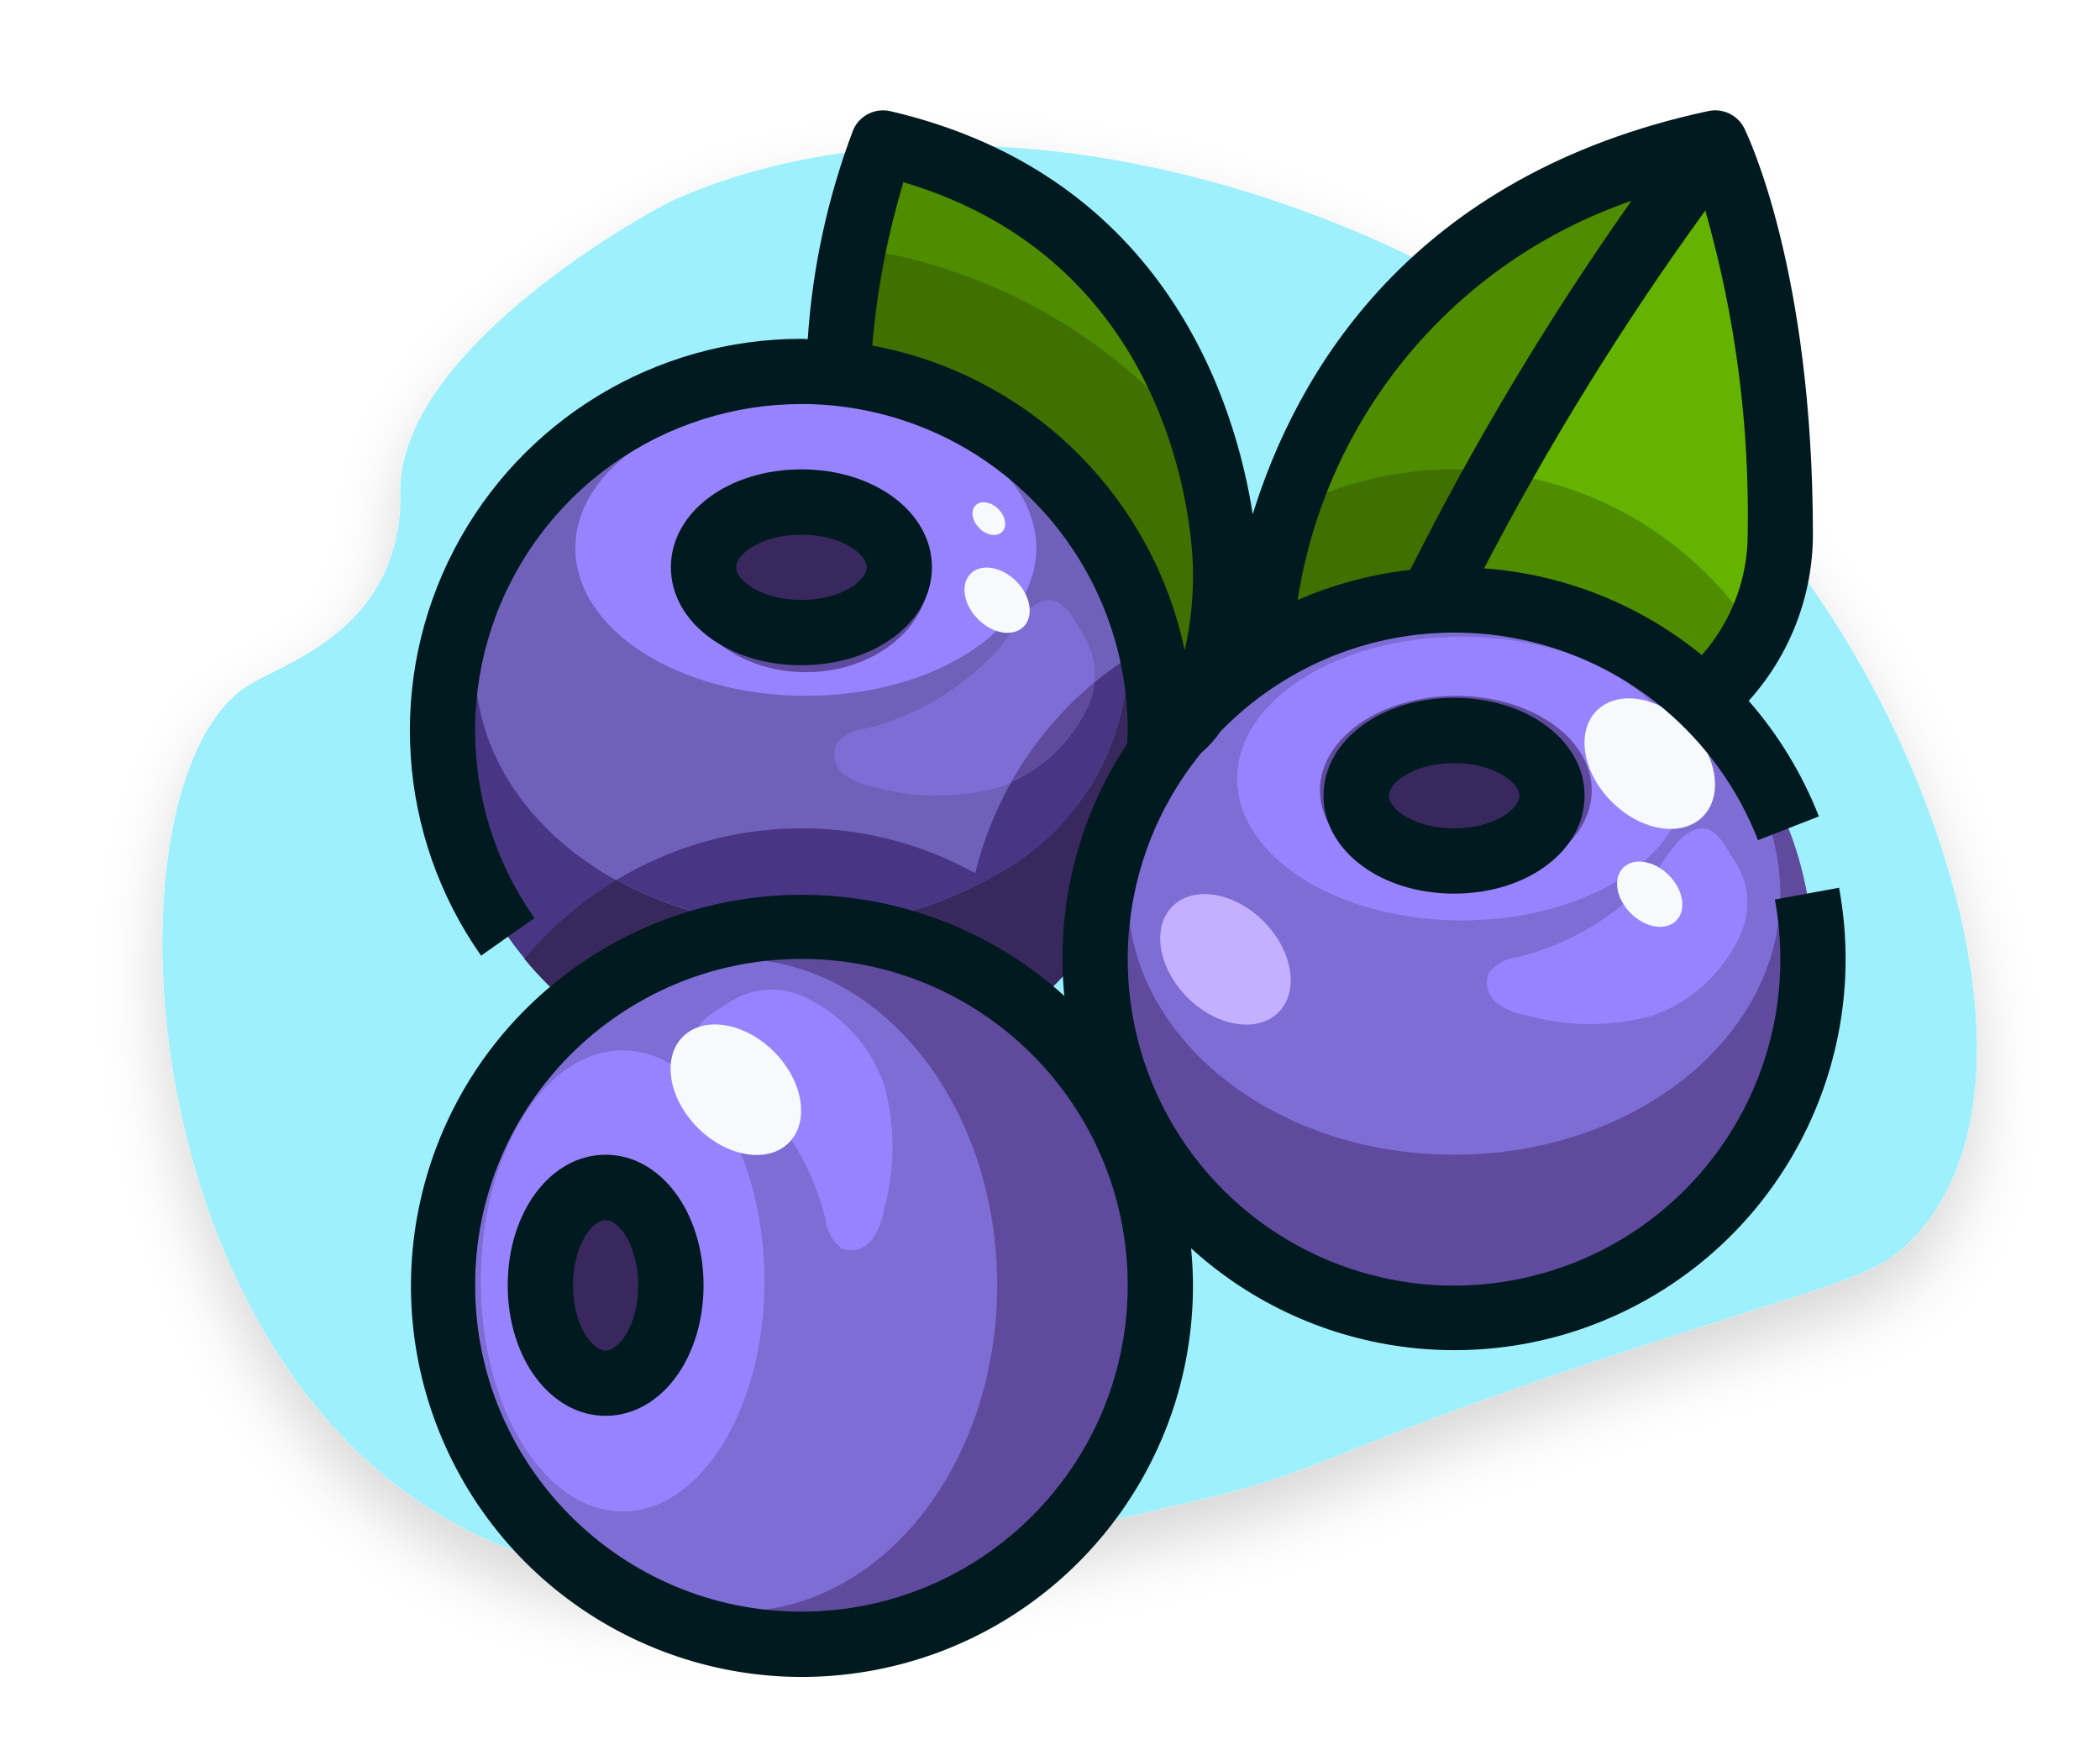
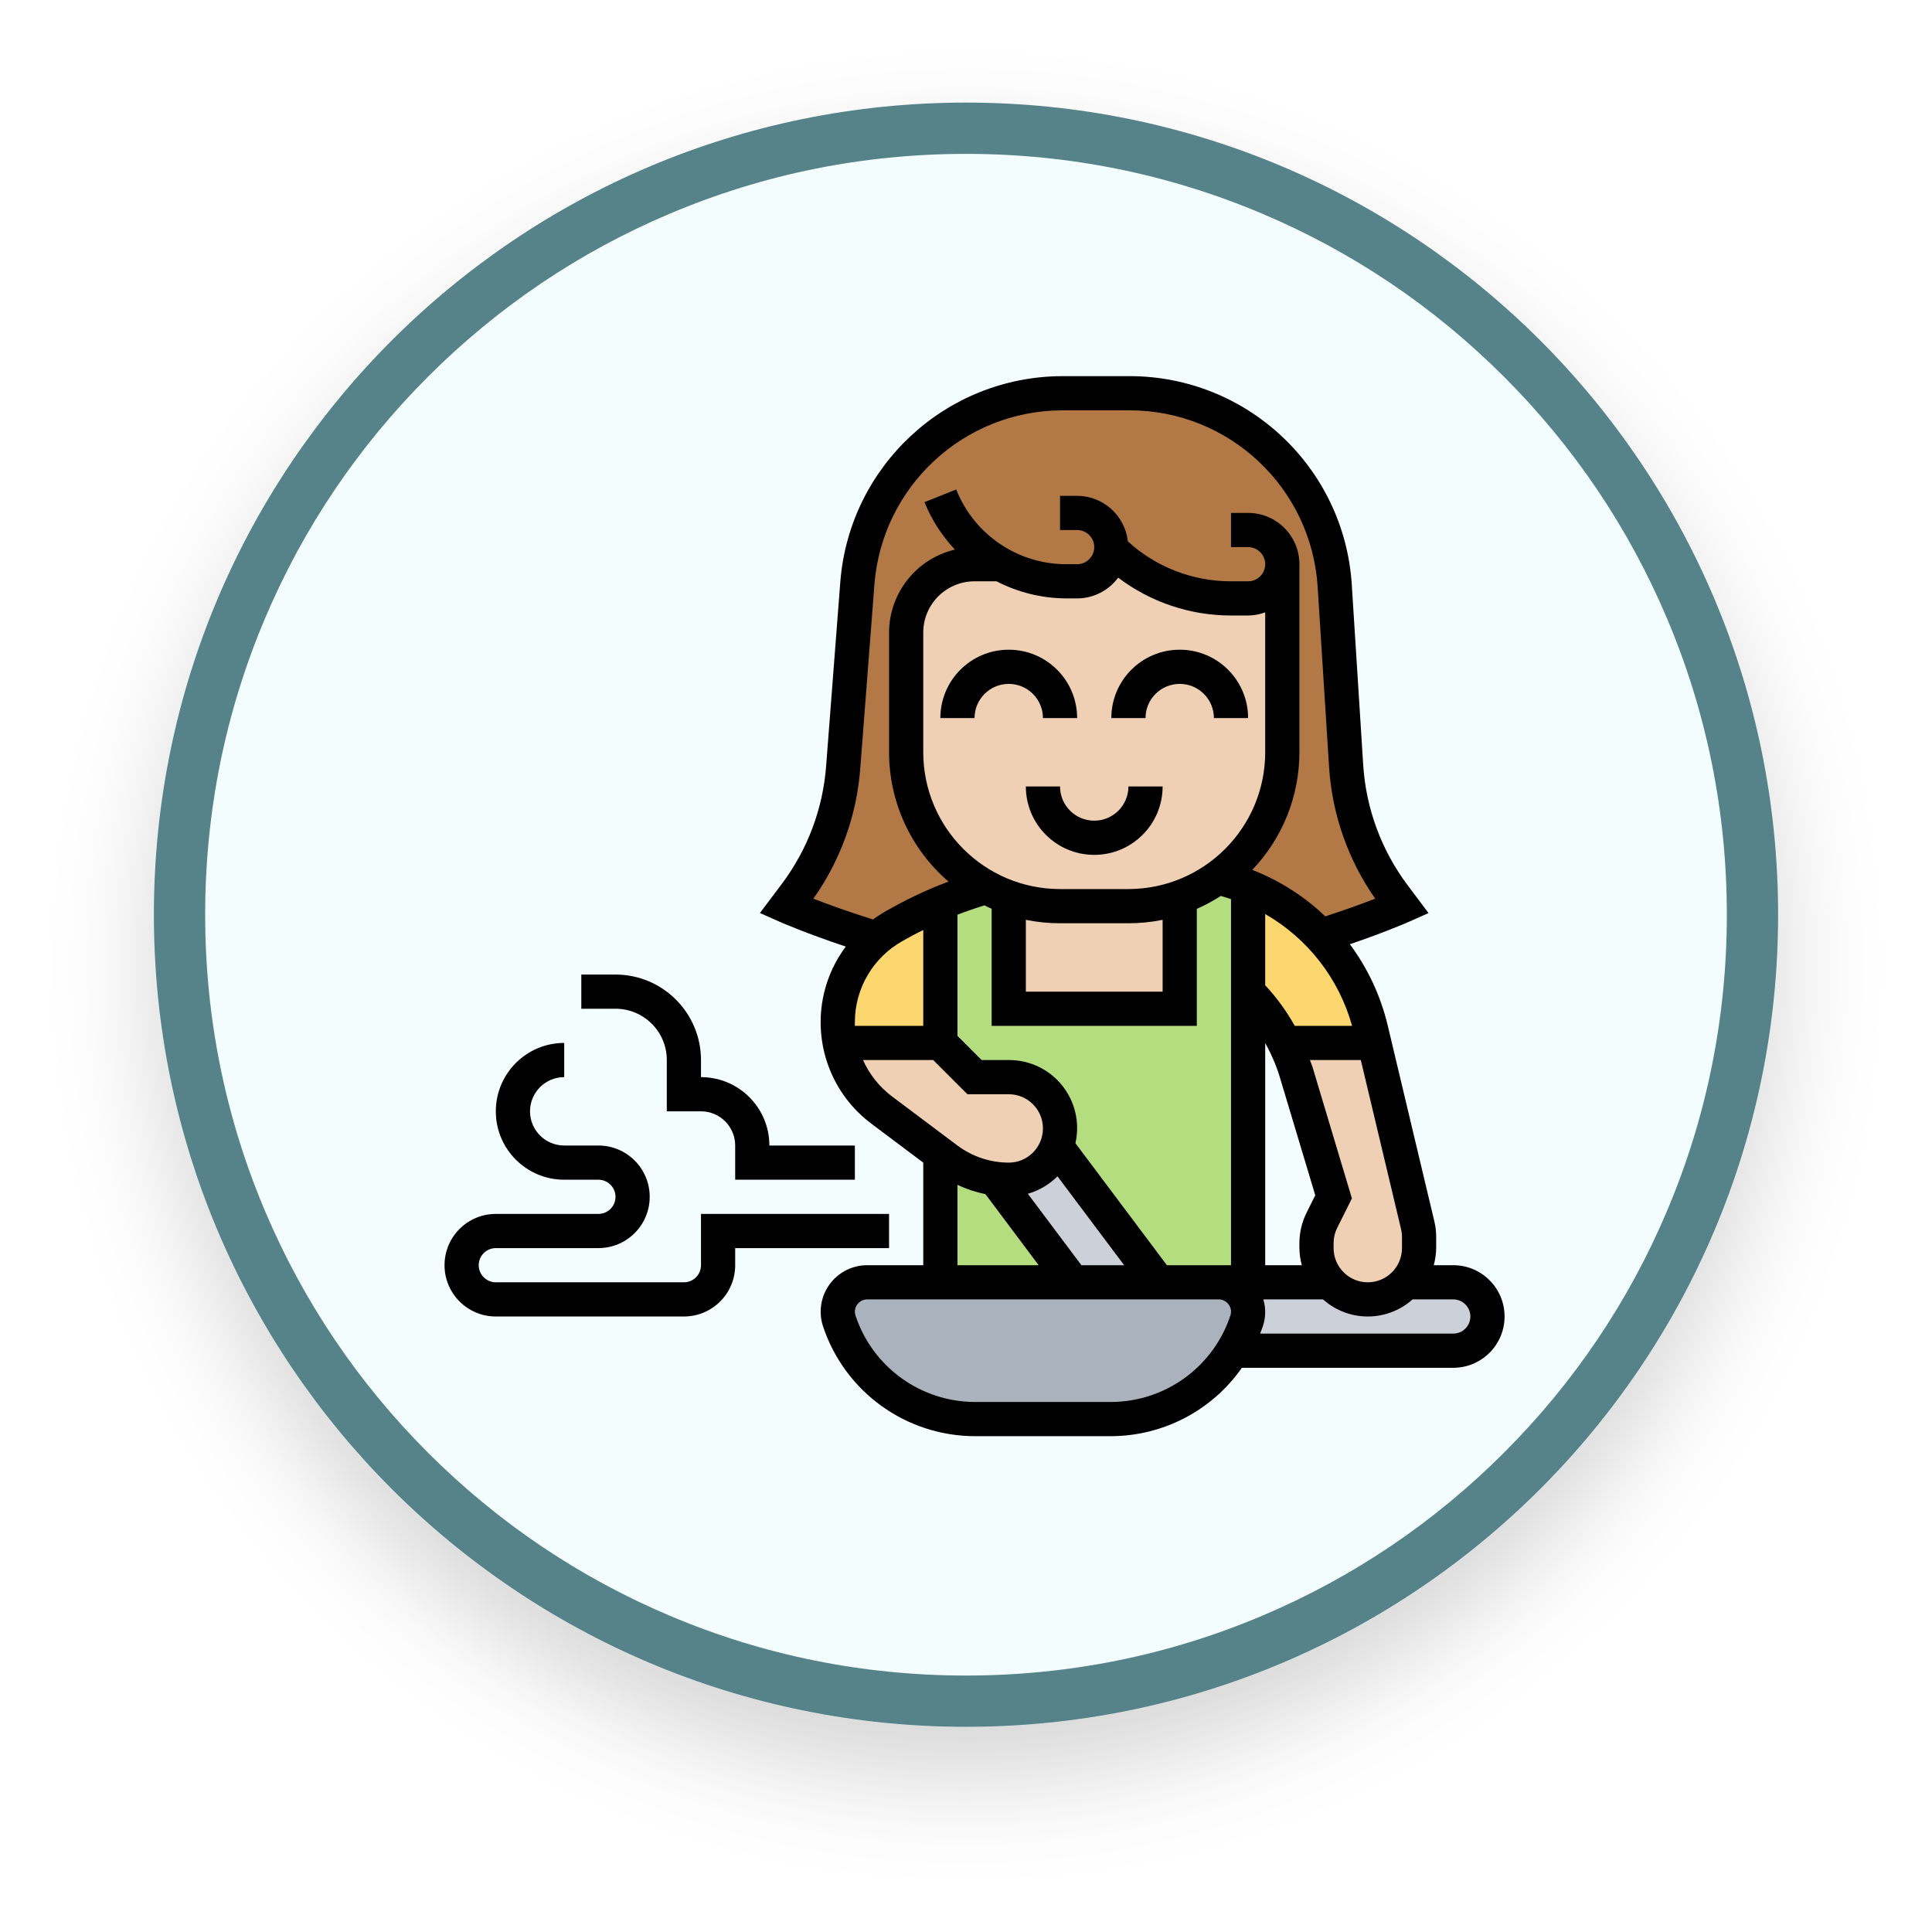
- <svg xmlns="http://www.w3.org/2000/svg" width="200.527" height="167.068" viewBox="0 0 200.527 167.068">
+ <svg xmlns="http://www.w3.org/2000/svg" width="113" height="113" viewBox="0 0 113 113">
  <defs>
-     <filter id="Trazado_998662" x="0" y="0" width="200.527" height="167.068" filterUnits="userSpaceOnUse">
+     <filter id="Trazado_982547" x="0" y="0" width="113" height="113" filterUnits="userSpaceOnUse">
      <feOffset dy="3" input="SourceAlpha" />
      <feGaussianBlur stdDeviation="3" result="blur" />
      <feFlood flood-opacity="0.161" />
      <feComposite operator="in" in2="blur" />
      <feComposite in="SourceGraphic" />
    </filter>
  </defs>
-   <g id="Grupo_1162686" data-name="Grupo 1162686" transform="translate(-178.473 -9793.466)">
-     <g transform="matrix(1, 0, 0, 1, 178.47, 9793.47)" filter="url(#Trazado_998662)">
-       <path id="Trazado_998662-2" data-name="Trazado 998662" d="M22.761,126.393c17.341,11.834,40.166,8.727,71.582,4.218,12.266-1.76,12.44-3.841,43.231-10.862,19.2-4.379,22.341-4.491,26.054-7.757,13.989-12.307,7.391-44.114-5.583-65.011C136.94,12.99,88.988-8.2,55.268,3.03c-2.291.762-27,11.516-28.568,25.029A17.652,17.652,0,0,1,24.291,36.3c-3.825,6.18-10.817,7.7-13.682,9.157C-3.969,52.864-6.634,106.334,22.761,126.393Z" transform="matrix(1, -0.09, 0.09, 1, 9, 20.94)" fill="#9ef0fd" />
+   <g id="Grupo_1168184" data-name="Grupo 1168184" transform="translate(-1026.228 -10807)">
+     <g id="Grupo_1167413" data-name="Grupo 1167413" transform="translate(830.583 9335)">
+       <g id="Grupo_1164308" data-name="Grupo 1164308" transform="translate(204.645 1478)">
+         <g id="Grupo_1163948" data-name="Grupo 1163948" transform="translate(0)">
+           <g id="Grupo_1158168" data-name="Grupo 1158168" transform="translate(0)">
+             <g id="Grupo_1152576" data-name="Grupo 1152576">
+               <g id="Grupo_1148633" data-name="Grupo 1148633">
+                 <g id="Grupo_1148525" data-name="Grupo 1148525">
+                   <g transform="matrix(1, 0, 0, 1, -9, -6)" filter="url(#Trazado_982547)">
+                     <g id="Trazado_982547-2" data-name="Trazado 982547" transform="translate(9 6)" fill="#f4fdfe">
+                       <path d="M 47.5 93.5 C 41.289 93.5 35.265 92.284 29.595 89.886 C 24.118 87.569 19.198 84.252 14.973 80.027 C 10.748 75.802 7.431 70.882 5.114 65.405 C 2.716 59.735 1.5 53.711 1.5 47.5 C 1.5 41.289 2.716 35.265 5.114 29.595 C 7.431 24.118 10.748 19.198 14.973 14.973 C 19.198 10.748 24.118 7.431 29.595 5.114 C 35.265 2.716 41.289 1.5 47.5 1.5 C 53.711 1.5 59.735 2.716 65.405 5.114 C 70.882 7.431 75.802 10.748 80.027 14.973 C 84.252 19.198 87.569 24.118 89.886 29.595 C 92.284 35.265 93.5 41.289 93.5 47.5 C 93.5 53.711 92.284 59.735 89.886 65.405 C 87.569 70.882 84.252 75.802 80.027 80.027 C 75.802 84.252 70.882 87.569 65.405 89.886 C 59.735 92.284 53.711 93.5 47.5 93.5 Z" stroke="none" />
+                       <path d="M 47.5 3 C 41.491 3 35.664 4.176 30.18 6.496 C 24.881 8.737 20.122 11.946 16.034 16.034 C 11.946 20.122 8.737 24.881 6.496 30.18 C 4.176 35.664 3 41.491 3 47.5 C 3 53.509 4.176 59.336 6.496 64.82 C 8.737 70.119 11.946 74.878 16.034 78.966 C 20.122 83.054 24.881 86.263 30.18 88.504 C 35.664 90.824 41.491 92 47.5 92 C 53.509 92 59.336 90.824 64.82 88.504 C 70.119 86.263 74.878 83.054 78.966 78.966 C 83.054 74.878 86.263 70.119 88.504 64.82 C 90.824 59.336 92 53.509 92 47.5 C 92 41.491 90.824 35.664 88.504 30.18 C 86.263 24.881 83.054 20.122 78.966 16.034 C 74.878 11.946 70.119 8.737 64.82 6.496 C 59.336 4.176 53.509 3 47.5 3 M 47.5 0 C 73.734 0 95 21.266 95 47.5 C 95 73.734 73.734 95 47.5 95 C 21.266 95 0 73.734 0 47.5 C 0 21.266 21.266 0 47.5 0 Z" stroke="none" fill="#56838a" />
+                     </g>
+                   </g>
+                 </g>
+               </g>
+             </g>
+           </g>
+         </g>
+       </g>
    </g>
-     <g id="_24-blueberry" data-name="24-blueberry" transform="translate(215.611 9803.999)">
-       <ellipse id="Elipse_11750" data-name="Elipse 11750" cx="9.593" cy="6.771" rx="9.593" ry="6.771" transform="translate(29.087 36.715)" fill="#39285e" />
-       <path id="Trazado_998737" data-name="Trazado 998737" d="M71.551,42.275A34.257,34.257,0,1,1,61.517,18.034,34.275,34.275,0,0,1,71.551,42.275ZM46.623,26.7c0-3.428-4.175-6.232-9.348-6.232s-9.348,2.8-9.348,6.232,4.175,6.232,9.348,6.232S46.623,30.123,46.623,26.7Z" transform="translate(2.112 16.931)" fill="#6f60ba" />
-       <ellipse id="Elipse_11751" data-name="Elipse 11751" cx="9.593" cy="5.643" rx="9.593" ry="5.643" transform="translate(92.285 59.286)" fill="#39285e" />
-       <path id="Trazado_998738" data-name="Trazado 998738" d="M57.275,15A34.257,34.257,0,1,1,33.034,25.034,34.275,34.275,0,0,1,57.275,15Zm9.348,18.7c0-3.428-4.175-6.232-9.348-6.232s-9.348,2.8-9.348,6.232,4.175,6.232,9.348,6.232S66.623,37.123,66.623,33.7Z" transform="translate(44.431 31.742)" fill="#7e6dd4" />
-       <ellipse id="Elipse_11752" data-name="Elipse 11752" cx="6.771" cy="9.593" rx="6.771" ry="9.593" transform="translate(14.416 103.299)" fill="#39285e" />
-       <path id="Trazado_998739" data-name="Trazado 998739" d="M37.275,25A34.257,34.257,0,1,1,13.034,35.034,34.275,34.275,0,0,1,37.275,25ZM24.812,59.275c0-5.172-2.8-9.348-6.232-9.348s-6.232,4.175-6.232,9.348,2.8,9.348,6.232,9.348S24.812,64.448,24.812,59.275Z" transform="translate(2.112 52.901)" fill="#7e6dd4" />
-       <path id="Trazado_998740" data-name="Trazado 998740" d="M45.948,56.794c.991.2,1.558.293,1.558.293l.084-.053c.53-.642,1.1-1.246,1.679-1.848a24.267,24.267,0,0,0,2.91-13.4S52.18,8.634,19.462,1A69.688,69.688,0,0,0,15.1,22.983,34.247,34.247,0,0,1,45.948,56.794Z" transform="translate(27.715 2.119)" fill="#4e8c00" />
-       <path id="Trazado_998741" data-name="Trazado 998741" d="M35.481,44.623A34.138,34.138,0,0,1,59.3,54.283a21.565,21.565,0,0,0,7.344-15.891C66.641,13.464,60.409,1,60.409,1A263.077,263.077,0,0,0,33.3,44.732C34.023,44.689,34.746,44.623,35.481,44.623Z" transform="translate(66.225 2.119)" fill="#63b300" />
-       <path id="Trazado_998742" data-name="Trazado 998742" d="M71.608,1c-40.339,8.644-43.374,43.907-43.6,49.173A34.063,34.063,0,0,1,44.5,44.732,263.084,263.084,0,0,1,71.608,1Z" transform="translate(55.025 2.119)" fill="#4e8c00" />
-       <ellipse id="Elipse_11753" data-name="Elipse 11753" cx="9.593" cy="5.643" rx="9.593" ry="5.643" transform="translate(92.285 59.286)" fill="#39285e" />
-       <path id="Trazado_998743" data-name="Trazado 998743" d="M57.275,15A34.257,34.257,0,1,1,33.034,25.034,34.275,34.275,0,0,1,57.275,15Zm9.348,18.7c0-3.428-4.175-6.232-9.348-6.232s-9.348,2.8-9.348,6.232,4.175,6.232,9.348,6.232S66.623,37.123,66.623,33.7Z" transform="translate(44.431 31.742)" fill="#7e6dd4" />
-       <path id="Trazado_998744" data-name="Trazado 998744" d="M57.275,15A34.257,34.257,0,1,0,81.517,25.034,34.275,34.275,0,0,0,57.275,15Zm0,52.971c-17.222,0-31.159-11.149-31.159-24.927S40.054,18.116,57.275,18.116,88.435,29.265,88.435,43.043,74.5,67.971,57.275,67.971Z" transform="translate(44.431 31.742)" fill="#5f4a9e" />
-       <ellipse id="Elipse_11754" data-name="Elipse 11754" cx="21.442" cy="13.543" rx="21.442" ry="13.543" transform="translate(81 50.257)" fill="#9883ff" />
-       <ellipse id="Elipse_11755" data-name="Elipse 11755" cx="12.978" cy="9.028" rx="12.978" ry="9.028" transform="translate(88.9 55.9)" fill="#5f4a9e" />
-       <ellipse id="Elipse_11756" data-name="Elipse 11756" cx="9.593" cy="5.643" rx="9.593" ry="5.643" transform="translate(92.285 59.286)" fill="#39285e" />
-       <path id="Trazado_998745" data-name="Trazado 998745" d="M40.348,22.116a9.419,9.419,0,0,1,9.014,4.674,4.259,4.259,0,0,0,.333-1.558C49.7,21.8,45.52,19,40.348,19S31,21.8,31,25.232a4.259,4.259,0,0,0,.333,1.558A9.419,9.419,0,0,1,40.348,22.116Z" transform="translate(61.358 40.206)" fill="#261647" />
-       <path id="Trazado_998746" data-name="Trazado 998746" d="M55.318,22.016a2.337,2.337,0,0,0-.648.193c-1.732.779-2.754,3.116-3.988,4.484a25.339,25.339,0,0,1-12.71,7.6A3.926,3.926,0,0,0,35.2,35.788a2.449,2.449,0,0,0,.738,2.867,6.447,6.447,0,0,0,2.9,1.206,22.435,22.435,0,0,0,11.971.025A14.586,14.586,0,0,0,59.288,32a7.31,7.31,0,0,0-.826-7.2c-.782-1.29-1.648-2.985-3.144-2.786Z" transform="translate(69.839 46.553)" fill="#9883ff" />
-       <ellipse id="Elipse_11757" data-name="Elipse 11757" cx="9.593" cy="6.771" rx="9.593" ry="6.771" transform="translate(29.087 36.715)" fill="#39285e" />
-       <path id="Trazado_998747" data-name="Trazado 998747" d="M71.551,42.275A34.257,34.257,0,1,1,61.517,18.034,34.275,34.275,0,0,1,71.551,42.275ZM46.623,26.7c0-3.428-4.175-6.232-9.348-6.232s-9.348,2.8-9.348,6.232,4.175,6.232,9.348,6.232S46.623,30.123,46.623,26.7Z" transform="translate(2.112 16.931)" fill="#6f60ba" />
-       <path id="Trazado_998748" data-name="Trazado 998748" d="M37.275,8A34.257,34.257,0,1,0,61.517,18.034,34.275,34.275,0,0,0,37.275,8Zm0,52.971c-17.222,0-31.159-11.149-31.159-24.927S20.054,11.116,37.275,11.116,68.435,22.265,68.435,36.043,54.5,60.971,37.275,60.971Z" transform="translate(2.112 16.931)" fill="#483584" />
-       <ellipse id="Elipse_11758" data-name="Elipse 11758" cx="22.007" cy="14.107" rx="22.007" ry="14.107" transform="translate(17.801 27.686)" fill="#9883ff" />
-       <ellipse id="Elipse_11759" data-name="Elipse 11759" cx="11.85" cy="9.593" rx="11.85" ry="9.593" transform="translate(27.958 34.458)" fill="#5f4a9e" />
-       <ellipse id="Elipse_11760" data-name="Elipse 11760" cx="9.593" cy="6.771" rx="9.593" ry="6.771" transform="translate(29.087 36.715)" fill="#39285e" />
-       <path id="Trazado_998749" data-name="Trazado 998749" d="M20.348,15.116a9.419,9.419,0,0,1,9.014,4.674,4.259,4.259,0,0,0,.333-1.558C29.7,14.8,25.52,12,20.348,12S11,14.8,11,18.232a4.259,4.259,0,0,0,.333,1.558,9.419,9.419,0,0,1,9.014-4.674Z" transform="translate(19.04 25.394)" fill="#261647" />
-       <path id="Trazado_998750" data-name="Trazado 998750" d="M35.318,15.016a2.337,2.337,0,0,0-.648.193c-1.732.779-2.754,3.116-3.988,4.484a25.339,25.339,0,0,1-12.71,7.6A3.926,3.926,0,0,0,15.2,28.788a2.449,2.449,0,0,0,.738,2.867,6.447,6.447,0,0,0,2.9,1.206,22.435,22.435,0,0,0,11.971.025A14.586,14.586,0,0,0,39.288,25a7.31,7.31,0,0,0-.826-7.2c-.782-1.29-1.648-2.985-3.144-2.786Z" transform="translate(27.52 31.742)" fill="#7e6dd4" />
-       <path id="Trazado_998751" data-name="Trazado 998751" d="M10.2,35.78a34.135,34.135,0,0,1,21.765-7.79,36.656,36.656,0,0,1-17.677-4.4,34.31,34.31,0,0,0-8.774,7.519A34.587,34.587,0,0,0,10.2,35.78Z" transform="translate(7.425 49.912)" fill="#39285e" />
-       <path id="Trazado_998752" data-name="Trazado 998752" d="M57.123,16.793a34.418,34.418,0,0,0-3.138,2.293,6.892,6.892,0,0,1-.548,2.122,14.645,14.645,0,0,1-7.375,7.363A34.085,34.085,0,0,0,42.6,37.3a34.166,34.166,0,0,0-34.275.657,37.7,37.7,0,0,0,33.936.717c.477-.234.96-.464,1.418-.717A23.965,23.965,0,0,0,57.163,17.438c0-.218-.034-.43-.041-.645Z" transform="translate(13.384 35.536)" fill="#483584" />
-       <path id="Trazado_998753" data-name="Trazado 998753" d="M47.256,16.376c-.732.405-1.443.844-2.138,1.3,0,.215.041.427.041.645A23.965,23.965,0,0,1,31.677,38.845c-.458.252-.935.483-1.418.717A36.921,36.921,0,0,1,14,43.248a34.687,34.687,0,0,1,21.765,7.79,34.587,34.587,0,0,0,4.674-4.674c.6-.732,1.165-1.5,1.708-2.284a34.07,34.07,0,0,1,6-17.244c.05-.757.115-1.514.115-2.284a34.343,34.343,0,0,0-1.006-8.176Z" transform="translate(25.387 34.654)" fill="#39285e" />
-       <path id="Trazado_998754" data-name="Trazado 998754" d="M27.808,19.651a6.892,6.892,0,0,0,.548-2.122,34.384,34.384,0,0,0-7.924,9.485,14.645,14.645,0,0,0,7.375-7.363Z" transform="translate(38.999 37.093)" fill="#5f4a9e" />
-       <ellipse id="Elipse_11761" data-name="Elipse 11761" cx="6.771" cy="9.593" rx="6.771" ry="9.593" transform="translate(14.416 103.299)" fill="#39285e" />
-       <path id="Trazado_998755" data-name="Trazado 998755" d="M37.275,25A34.257,34.257,0,1,1,13.034,35.034,34.275,34.275,0,0,1,37.275,25ZM24.812,59.275c0-5.172-2.8-9.348-6.232-9.348s-6.232,4.175-6.232,9.348,2.8,9.348,6.232,9.348S24.812,64.448,24.812,59.275Z" transform="translate(2.112 52.901)" fill="#7e6dd4" />
-       <path id="Trazado_998756" data-name="Trazado 998756" d="M3,59.275A34.257,34.257,0,1,0,13.034,35.034,34.275,34.275,0,0,0,3,59.275Zm52.971,0c0,17.222-11.149,31.159-24.927,31.159S6.116,76.5,6.116,59.275,17.265,28.116,31.043,28.116,55.971,42.054,55.971,59.275Z" transform="translate(2.112 52.901)" fill="#5f4a9e" />
-       <ellipse id="Elipse_11762" data-name="Elipse 11762" cx="13.543" cy="22.007" rx="13.543" ry="22.007" transform="translate(8.773 89.756)" fill="#9883ff" />
-       <ellipse id="Elipse_11763" data-name="Elipse 11763" cx="8.464" cy="11.85" rx="8.464" ry="11.85" transform="translate(12.159 99.913)" fill="#5f4a9e" />
-       <ellipse id="Elipse_11764" data-name="Elipse 11764" cx="6.771" cy="9.593" rx="6.771" ry="9.593" transform="translate(14.416 103.299)" fill="#39285e" />
-       <path id="Trazado_998757" data-name="Trazado 998757" d="M9.116,42.348a9.419,9.419,0,0,1,4.674-9.014A4.259,4.259,0,0,0,12.232,33C8.8,33,6,37.175,6,42.348S8.8,51.7,12.232,51.7a4.26,4.26,0,0,0,1.558-.333,9.42,9.42,0,0,1-4.674-9.014Z" transform="translate(8.46 69.829)" fill="#261647" />
-       <path id="Trazado_998758" data-name="Trazado 998758" d="M10.809,31.512A2.368,2.368,0,0,0,11,32.16c.782,1.732,3.135,2.754,4.487,3.985a25.364,25.364,0,0,1,7.6,12.713,3.923,3.923,0,0,0,1.5,2.773,2.446,2.446,0,0,0,2.864-.738A6.447,6.447,0,0,0,28.654,48a22.435,22.435,0,0,0,.025-11.975A14.579,14.579,0,0,0,20.8,27.53a7.31,7.31,0,0,0-7.2.826c-1.274.795-2.969,1.658-2.786,3.156Z" transform="translate(18.607 57.006)" fill="#9883ff" />
-       <path id="Trazado_998759" data-name="Trazado 998759" d="M45.948,56.794c.991.2,1.558.293,1.558.293l.084-.053c.53-.642,1.1-1.246,1.679-1.848a24.267,24.267,0,0,0,2.91-13.4S52.18,8.634,19.462,1A69.688,69.688,0,0,0,15.1,22.983,34.247,34.247,0,0,1,45.948,56.794Z" transform="translate(27.715 2.119)" fill="#4e8c00" />
-       <path id="Trazado_998760" data-name="Trazado 998760" d="M35.481,44.623A34.138,34.138,0,0,1,59.3,54.283a21.565,21.565,0,0,0,7.344-15.891C66.641,13.464,60.409,1,60.409,1A263.077,263.077,0,0,0,33.3,44.732C34.023,44.689,34.746,44.623,35.481,44.623Z" transform="translate(66.225 2.119)" fill="#63b300" />
-       <path id="Trazado_998761" data-name="Trazado 998761" d="M71.608,1c-40.339,8.644-43.374,43.907-43.6,49.173A34.063,34.063,0,0,1,44.5,44.732,263.084,263.084,0,0,1,71.608,1Z" transform="translate(55.025 2.119)" fill="#4e8c00" />
-       <path id="Trazado_998762" data-name="Trazado 998762" d="M39.766,11.1C37.584,14.958,35.4,19.055,33.3,23.377c.723-.044,1.446-.109,2.181-.109A34.138,34.138,0,0,1,59.3,32.927,25.6,25.6,0,0,0,64.251,26.5,34.241,34.241,0,0,0,39.766,11.1Z" transform="translate(66.225 23.49)" fill="#4e8c00" />
-       <path id="Trazado_998763" data-name="Trazado 998763" d="M44.5,23.573c2.119-4.322,4.3-8.413,6.466-12.277a34.707,34.707,0,0,0-4.284-.3,34.1,34.1,0,0,0-15.938,3.945,54.161,54.161,0,0,0-2.736,14.068A34.063,34.063,0,0,1,44.5,23.573Z" transform="translate(55.025 23.278)" fill="#3f7000" />
-       <path id="Trazado_998764" data-name="Trazado 998764" d="M16.658,4.212A96.905,96.905,0,0,0,15.1,16.187,34.247,34.247,0,0,1,45.948,50c.991.2,1.558.293,1.558.293l.084-.053c.53-.642,1.1-1.246,1.679-1.848a24.267,24.267,0,0,0,2.91-13.4,45.663,45.663,0,0,0-1.838-11.273A51.584,51.584,0,0,0,16.658,4.212Z" transform="translate(27.715 8.915)" fill="#3f7000" />
-       <ellipse id="Elipse_11765" data-name="Elipse 11765" cx="5.141" cy="7.157" rx="5.141" ry="7.157" transform="translate(111.7 60.949) rotate(-45)" fill="#f6fafd" />
-       <ellipse id="Elipse_11766" data-name="Elipse 11766" cx="5.141" cy="7.157" rx="5.141" ry="7.157" transform="translate(24.432 92.081) rotate(-45)" fill="#f6fafd" />
-       <ellipse id="Elipse_11767" data-name="Elipse 11767" cx="5.141" cy="7.157" rx="5.141" ry="7.157" transform="translate(71.184 79.633) rotate(-45)" fill="#c4b0ff" />
-       <ellipse id="Elipse_11768" data-name="Elipse 11768" cx="2.571" cy="3.577" rx="2.571" ry="3.577" transform="translate(116.046 74.127) rotate(-45)" fill="#f6fafd" />
-       <ellipse id="Elipse_11769" data-name="Elipse 11769" cx="2.571" cy="3.577" rx="2.571" ry="3.577" transform="translate(53.727 46.059) rotate(-45)" fill="#f6fafd" />
-       <ellipse id="Elipse_11770" data-name="Elipse 11770" cx="1.287" cy="1.789" rx="1.287" ry="1.789" transform="translate(55.111 38.626) rotate(-45)" fill="#f6fafd" />
-       <g id="Grupo_1162685" data-name="Grupo 1162685" transform="translate(2.002 -0.001)">
-         <path id="Trazado_998765" data-name="Trazado 998765" d="M138.474,74.222l-6.129,1.128a31.617,31.617,0,0,1,.52,5.668,31.159,31.159,0,1,1-55.3-19.671A10.133,10.133,0,0,0,79.4,59.306a31.125,31.125,0,0,1,51.335,10.373l5.808-2.268a37.7,37.7,0,0,0-6.7-11.034,23.771,23.771,0,0,0,6.132-15.866c0-25.373-6.294-38.248-6.543-38.784A3.116,3.116,0,0,0,125.979.072C97.546,6.166,86.656,25.089,82.484,38.56,80.882,28.293,74.382,6.275,47.9.084A3.116,3.116,0,0,0,44.354,1.82a69.174,69.174,0,0,0-4.362,20.026c-.2,0-.389-.031-.586-.031A37.391,37.391,0,0,0,8.8,80.706l5.091-3.59a31.159,31.159,0,1,1,56.654-17.91c0,.433-.041.854-.059,1.281a37.157,37.157,0,0,0-6.173,20.531c0,1.193.069,2.368.178,3.53a37.335,37.335,0,1,0,12.286,27.629c0-1.193-.069-2.368-.178-3.53a37.356,37.356,0,0,0,61.873-34.425ZM129.75,40.51a17.406,17.406,0,0,1-4.384,11.5,37.161,37.161,0,0,0-20.789-8.279A271.343,271.343,0,0,1,125.7,9.563,105.9,105.9,0,0,1,129.75,40.51Zm-11.1-31.87A275,275,0,0,0,97.528,43.875a37.08,37.08,0,0,0-10.759,2.885A48.06,48.06,0,0,1,118.654,8.64ZM46.149,22.46a76.786,76.786,0,0,1,2.979-15.6C76.342,14.913,76.779,42.691,76.779,43.91a32.268,32.268,0,0,1-.791,7.653,37.466,37.466,0,0,0-29.838-29.1ZM39.387,143.336a31.159,31.159,0,1,1,31.159-31.159A31.159,31.159,0,0,1,39.387,143.336Z" transform="translate(-2.002 0.001)" fill="#001a1f" />
-         <path id="Trazado_998766" data-name="Trazado 998766" d="M14.348,32C9.1,32,5,37.475,5,44.464s4.1,12.464,9.348,12.464S23.7,51.453,23.7,44.464,19.592,32,14.348,32Zm0,18.7c-1.271,0-3.116-2.427-3.116-6.232s1.845-6.232,3.116-6.232,3.116,2.427,3.116,6.232S15.619,50.7,14.348,50.7Z" transform="translate(4.342 67.714)" fill="#001a1f" />
-         <path id="Trazado_998767" data-name="Trazado 998767" d="M34.927,20.348C34.927,15.1,29.453,11,22.464,11S10,15.1,10,20.348,15.475,29.7,22.464,29.7,34.927,25.592,34.927,20.348Zm-18.7,0c0-1.271,2.427-3.116,6.232-3.116S28.7,19.077,28.7,20.348s-2.427,3.116-6.232,3.116S16.232,21.619,16.232,20.348Z" transform="translate(14.922 23.28)" fill="#001a1f" />
-         <path id="Trazado_998768" data-name="Trazado 998768" d="M30,27.348c0,5.244,5.475,9.348,12.464,9.348s12.464-4.1,12.464-9.348S49.453,18,42.464,18,30,22.1,30,27.348Zm18.7,0c0,1.271-2.427,3.116-6.232,3.116s-6.232-1.845-6.232-3.116,2.427-3.116,6.232-3.116S48.7,26.077,48.7,27.348Z" transform="translate(57.241 38.091)" fill="#001a1f" />
+     <g id="cocinando" transform="translate(1052.228 10829)">
+       <g id="Grupo_1168182" data-name="Grupo 1168182">
+         <g id="Grupo_1168170" data-name="Grupo 1168170">
+           <path id="Trazado_1015795" data-name="Trazado 1015795" d="M51.22,32.75A11.713,11.713,0,0,0,47,29.87a11.881,11.881,0,0,0-1.75-.56A9,9,0,0,0,49,22V11.07A2.005,2.005,0,0,1,47,13H46a9.981,9.981,0,0,1-7-2.86h-.01A2,2,0,0,1,37,12h-.61a7.852,7.852,0,0,1-3.86-1.01l-.01.01H31a4,4,0,0,0-4,4v7a8.978,8.978,0,0,0,4.66,7.88v.01a23.292,23.292,0,0,0-2.66.93v.01a21.923,21.923,0,0,0-2.24,1.08l-.45.25a6.543,6.543,0,0,0-1.05.73A49.675,49.675,0,0,1,20,31l.53-.71a14.175,14.175,0,0,0,2.79-7.39l.83-10.82A12,12,0,0,1,36.11,1h3.98A12.011,12.011,0,0,1,52.07,12.24l.66,10.55a14.224,14.224,0,0,0,2.8,7.59L56,31s-1.88.83-4.77,1.74Z" fill="#b27946" />
+         </g>
+         <g id="Grupo_1168171" data-name="Grupo 1168171">
+           <path id="Trazado_1015796" data-name="Trazado 1015796" d="M54.38,39H49.14A11.108,11.108,0,0,0,47,36V29.87a11.713,11.713,0,0,1,4.22,2.88,11.915,11.915,0,0,1,2.98,5.47Z" fill="#fcd770" />
+         </g>
+         <g id="Grupo_1168172" data-name="Grupo 1168172">
+           <path id="Trazado_1015797" data-name="Trazado 1015797" d="M29,30.83V39H23.12A6.231,6.231,0,0,1,23,37.78a6.424,6.424,0,0,1,2.26-4.89,6.543,6.543,0,0,1,1.05-.73l.45-.25A21.923,21.923,0,0,1,29,30.83Z" fill="#fcd770" />
+         </g>
+         <g id="Grupo_1168173" data-name="Grupo 1168173">
+           <path id="Trazado_1015798" data-name="Trazado 1015798" d="M47,29.87V53H41.73a1.374,1.374,0,0,0-.13-.2l-5.8-7.73A2.908,2.908,0,0,0,36,44a3,3,0,0,0-3-3H31l-2-2V30.82a23.293,23.293,0,0,1,2.66-.93v-.01a8.057,8.057,0,0,0,1.34.6V37H43V30.48a8.75,8.75,0,0,0,2.25-1.17,11.881,11.881,0,0,1,1.75.56Z" fill="#b4dd7f" />
+         </g>
+         <g id="Grupo_1168174" data-name="Grupo 1168174">
+           <path id="Trazado_1015799" data-name="Trazado 1015799" d="M32.4,47.2,36.75,53H29V45.5l.4.3a5.952,5.952,0,0,0,2.84,1.15,2.128,2.128,0,0,0,.16.25Z" fill="#b4dd7f" />
+         </g>
+         <g id="Grupo_1168175" data-name="Grupo 1168175">
+           <path id="Trazado_1015800" data-name="Trazado 1015800" d="M46.1,57a8.351,8.351,0,0,1-7.15,4h-7.9a8.388,8.388,0,0,1-7.96-5.74,1.611,1.611,0,0,1-.09-.54A1.72,1.72,0,0,1,24.72,53H45.28A1.72,1.72,0,0,1,47,54.72a1.611,1.611,0,0,1-.09.54A8.64,8.64,0,0,1,46.1,57Z" fill="#aab2bd" />
+         </g>
+         <g id="Grupo_1168176" data-name="Grupo 1168176">
+           <path id="Trazado_1015801" data-name="Trazado 1015801" d="M47,53h4.77A2.94,2.94,0,0,0,54,54a2.993,2.993,0,0,0,2.12-.88.689.689,0,0,0,.11-.13l.01.01H59a2.015,2.015,0,0,1,2,2,2.006,2.006,0,0,1-2,2H46.1a8.64,8.64,0,0,0,.81-1.74,1.611,1.611,0,0,0,.09-.54A1.72,1.72,0,0,0,45.28,53Z" fill="#ccd1d9" />
+         </g>
+         <g id="Grupo_1168177" data-name="Grupo 1168177">
+           <path id="Trazado_1015802" data-name="Trazado 1015802" d="M33,47a3,3,0,0,0,2.8-1.93l5.8,7.73a1.374,1.374,0,0,1,.13.2H36.75L32.4,47.2a2.128,2.128,0,0,1-.16-.25A6.326,6.326,0,0,0,33,47Z" fill="#ccd1d9" />
+         </g>
+         <g id="Grupo_1168178" data-name="Grupo 1168178">
+           <path id="Trazado_1015803" data-name="Trazado 1015803" d="M54.38,39l2.54,10.66a3.247,3.247,0,0,1,.08.69V51a2.94,2.94,0,0,1-.77,1.99.689.689,0,0,1-.11.13A2.993,2.993,0,0,1,54,54a3.011,3.011,0,0,1-3-3v-.29a2.94,2.94,0,0,1,.32-1.34L52,48l-2.19-7.29A11.446,11.446,0,0,0,49.14,39Z" fill="#f0d0b4" />
+         </g>
+         <g id="Grupo_1168179" data-name="Grupo 1168179">
+           <path id="Trazado_1015804" data-name="Trazado 1015804" d="M35.12,46.12A2.993,2.993,0,0,1,33,47a6.326,6.326,0,0,1-.76-.05A5.952,5.952,0,0,1,29.4,45.8l-.4-.3-3.43-2.57a6.448,6.448,0,0,1-1.89-2.27A6.372,6.372,0,0,1,23.12,39H29l2,2h2a3,3,0,0,1,3,3,2.908,2.908,0,0,1-.2,1.07,2.975,2.975,0,0,1-.68,1.05Z" fill="#f0d0b4" />
+         </g>
+         <g id="Grupo_1168180" data-name="Grupo 1168180">
+           <path id="Trazado_1015805" data-name="Trazado 1015805" d="M43,30.48V37H33V30.48A8.8,8.8,0,0,0,36,31h4A8.8,8.8,0,0,0,43,30.48Z" fill="#f0d0b4" />
+         </g>
+         <g id="Grupo_1168181" data-name="Grupo 1168181">
+           <path id="Trazado_1015806" data-name="Trazado 1015806" d="M39,10.14A9.981,9.981,0,0,0,46,13h1a2.005,2.005,0,0,0,2-1.93V22a9,9,0,0,1-3.75,7.31A9.1,9.1,0,0,1,40,31H36a8.8,8.8,0,0,1-3-.52,8.057,8.057,0,0,1-1.34-.6A8.978,8.978,0,0,1,27,22V15a4,4,0,0,1,4-4h1.52l.01-.01A7.852,7.852,0,0,0,36.39,12H37a2,2,0,0,0,1.99-1.86Z" fill="#f0d0b4" />
+         </g>
+       </g>
+       <g id="Grupo_1168183" data-name="Grupo 1168183">
+         <path id="Trazado_1015807" data-name="Trazado 1015807" d="M36,24H34a4,4,0,0,0,8,0H40a2,2,0,0,1-4,0Z" />
+         <path id="Trazado_1015808" data-name="Trazado 1015808" d="M33,18a2,2,0,0,1,2,2h2a4,4,0,0,0-8,0h2A2,2,0,0,1,33,18Z" />
+         <path id="Trazado_1015809" data-name="Trazado 1015809" d="M43,18a2,2,0,0,1,2,2h2a4,4,0,0,0-8,0h2A2,2,0,0,1,43,18Z" />
+         <path id="Trazado_1015810" data-name="Trazado 1015810" d="M59,52H57.858A3.939,3.939,0,0,0,58,51v-.648a4,4,0,0,0-.109-.926L55.168,37.988a13.03,13.03,0,0,0-2.216-4.761c2.085-.711,3.389-1.284,3.454-1.313l1.146-.509-1.221-1.629a13.1,13.1,0,0,1-2.6-7.05l-.668-10.547A13.025,13.025,0,0,0,40.089,0H36.112A13.058,13.058,0,0,0,23.151,12L22.318,22.82a13.114,13.114,0,0,1-2.587,6.873L18.447,31.4l1.147.51c.073.032,1.547.68,3.874,1.454a7.409,7.409,0,0,0,1.5,10.361L28,46v6H24.721a2.721,2.721,0,0,0-2.581,3.582A9.376,9.376,0,0,0,31.045,62h7.909a9.37,9.37,0,0,0,7.682-4H59a3,3,0,0,0,0-6Zm-3.054-2.111a2,2,0,0,1,.054.463V51a2,2,0,0,1-4,0v-.292a2.009,2.009,0,0,1,.211-.894l.86-1.722-2.3-7.67c-.043-.144-.107-.28-.156-.422h2.977ZM37.25,52l-3.133-4.178A3.994,3.994,0,0,0,35.85,46.8l3.9,5.2Zm5,0L36.9,44.866A3.979,3.979,0,0,0,33,40H31.414L30,38.586V31.5q.781-.3,1.582-.547c.139.069.276.139.418.2V38H44V31.159a9.938,9.938,0,0,0,1.4-.756c.2.055.4.119.6.184V52H42.25ZM31,12h1.288a8.946,8.946,0,0,0,4.1,1H37a2.991,2.991,0,0,0,2.4-1.214A10.92,10.92,0,0,0,46,14h1a2.966,2.966,0,0,0,1-.184V22a8.009,8.009,0,0,1-8,8H36a8.009,8.009,0,0,1-8-8V15a3,3,0,0,1,3-3ZM48,35.625V31.461A10.914,10.914,0,0,1,53.082,38H49.728A12.236,12.236,0,0,0,48,35.625ZM34,31.8a9.983,9.983,0,0,0,2,.2h4a10,10,0,0,0,2-.2V36H34Zm14,7.207A10.161,10.161,0,0,1,48.854,41l2.074,6.911-.505,1.011A4.013,4.013,0,0,0,50,50.708V51a3.939,3.939,0,0,0,.142,1H48ZM24.313,22.973l.833-10.817A11.048,11.048,0,0,1,36.112,2h3.977A11.021,11.021,0,0,1,51.067,12.305l.668,10.547a15.092,15.092,0,0,0,2.7,7.709c-.705.275-1.715.645-2.921,1.036a12.921,12.921,0,0,0-4.273-2.717A9.949,9.949,0,0,0,50,22V11a3,3,0,0,0-3-3H46v2h1a1,1,0,0,1,0,2H46a8.935,8.935,0,0,1-6.034-2.336A2.994,2.994,0,0,0,37,7H36V9h1a1,1,0,0,1,0,2h-.615a6.921,6.921,0,0,1-6.457-4.372l-1.857.743a8.955,8.955,0,0,0,1.782,2.774A5,5,0,0,0,26,15v7a9.973,9.973,0,0,0,3.478,7.563,24.278,24.278,0,0,0-3.208,1.475l-.447.249a7.3,7.3,0,0,0-.759.492c-1.463-.458-2.678-.9-3.492-1.217a15.113,15.113,0,0,0,2.741-7.589ZM24,38c0-.072,0-.144,0-.216a5.433,5.433,0,0,1,2.794-4.748l.447-.249c.249-.138.5-.265.759-.393V38Zm.472,2h4.11l2,2H33a2,2,0,0,1,0,4,5.028,5.028,0,0,1-3-1l-3.827-2.871A5.44,5.44,0,0,1,24.476,40ZM30,47.3a7.107,7.107,0,0,0,1.637.544L34.75,52H30Zm15.963,7.645A7.377,7.377,0,0,1,38.955,60H31.046a7.377,7.377,0,0,1-7.008-5.051A.713.713,0,0,1,24,54.721.721.721,0,0,1,24.721,54H45.279a.721.721,0,0,1,.721.721A.74.74,0,0,1,45.963,54.949ZM59,56H47.7c.054-.139.111-.276.158-.418A2.583,2.583,0,0,0,47.891,54h3.492a3.927,3.927,0,0,0,5.236,0H59a1,1,0,0,1,0,2Z" />
+         <path id="Trazado_1015811" data-name="Trazado 1015811" d="M26,49H15v3a1,1,0,0,1-1,1H3a1,1,0,0,1,0-2H9a3,3,0,0,0,0-6H7a2,2,0,0,1,0-4V39a4,4,0,0,0,0,8H9a1,1,0,0,1,0,2H3a3,3,0,0,0,0,6H14a3,3,0,0,0,3-3V51h9Z" />
+         <path id="Trazado_1015812" data-name="Trazado 1015812" d="M13,40v3h2a2,2,0,0,1,2,2v2h7V45H19a4,4,0,0,0-4-4V40a5.006,5.006,0,0,0-5-5H8v2h2A3,3,0,0,1,13,40Z" />
      </g>
    </g>
  </g>
</svg>
